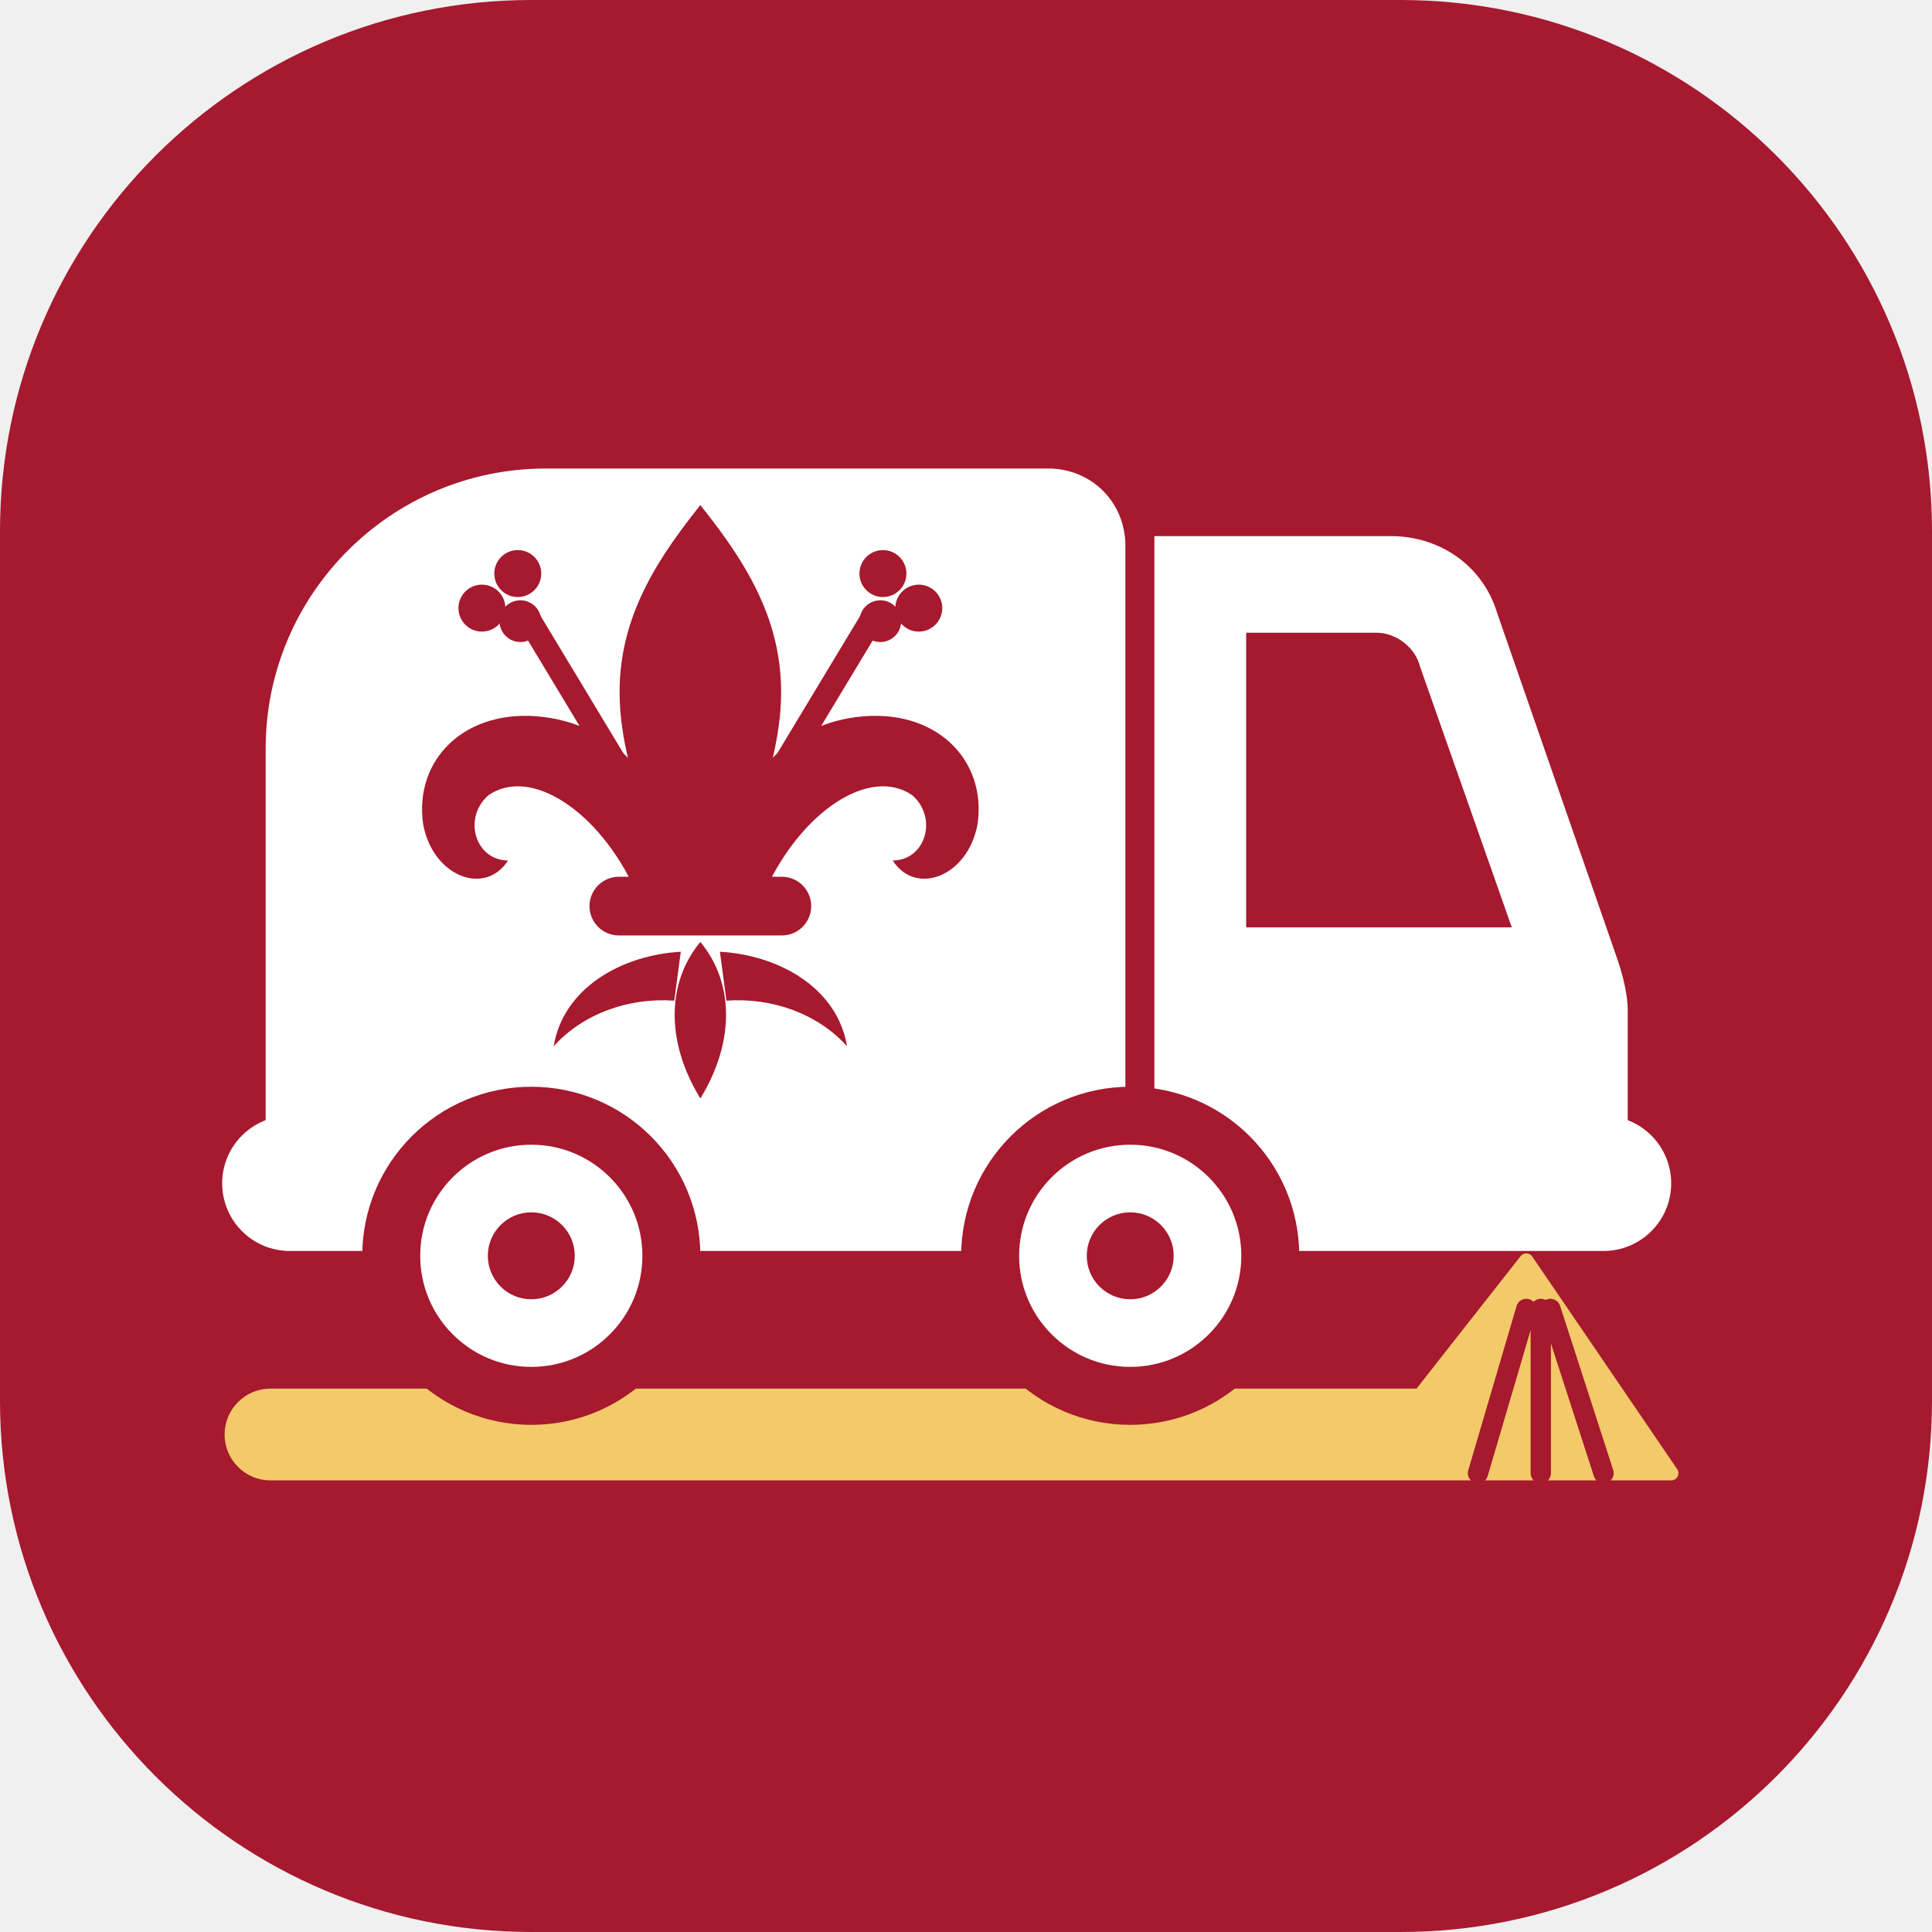
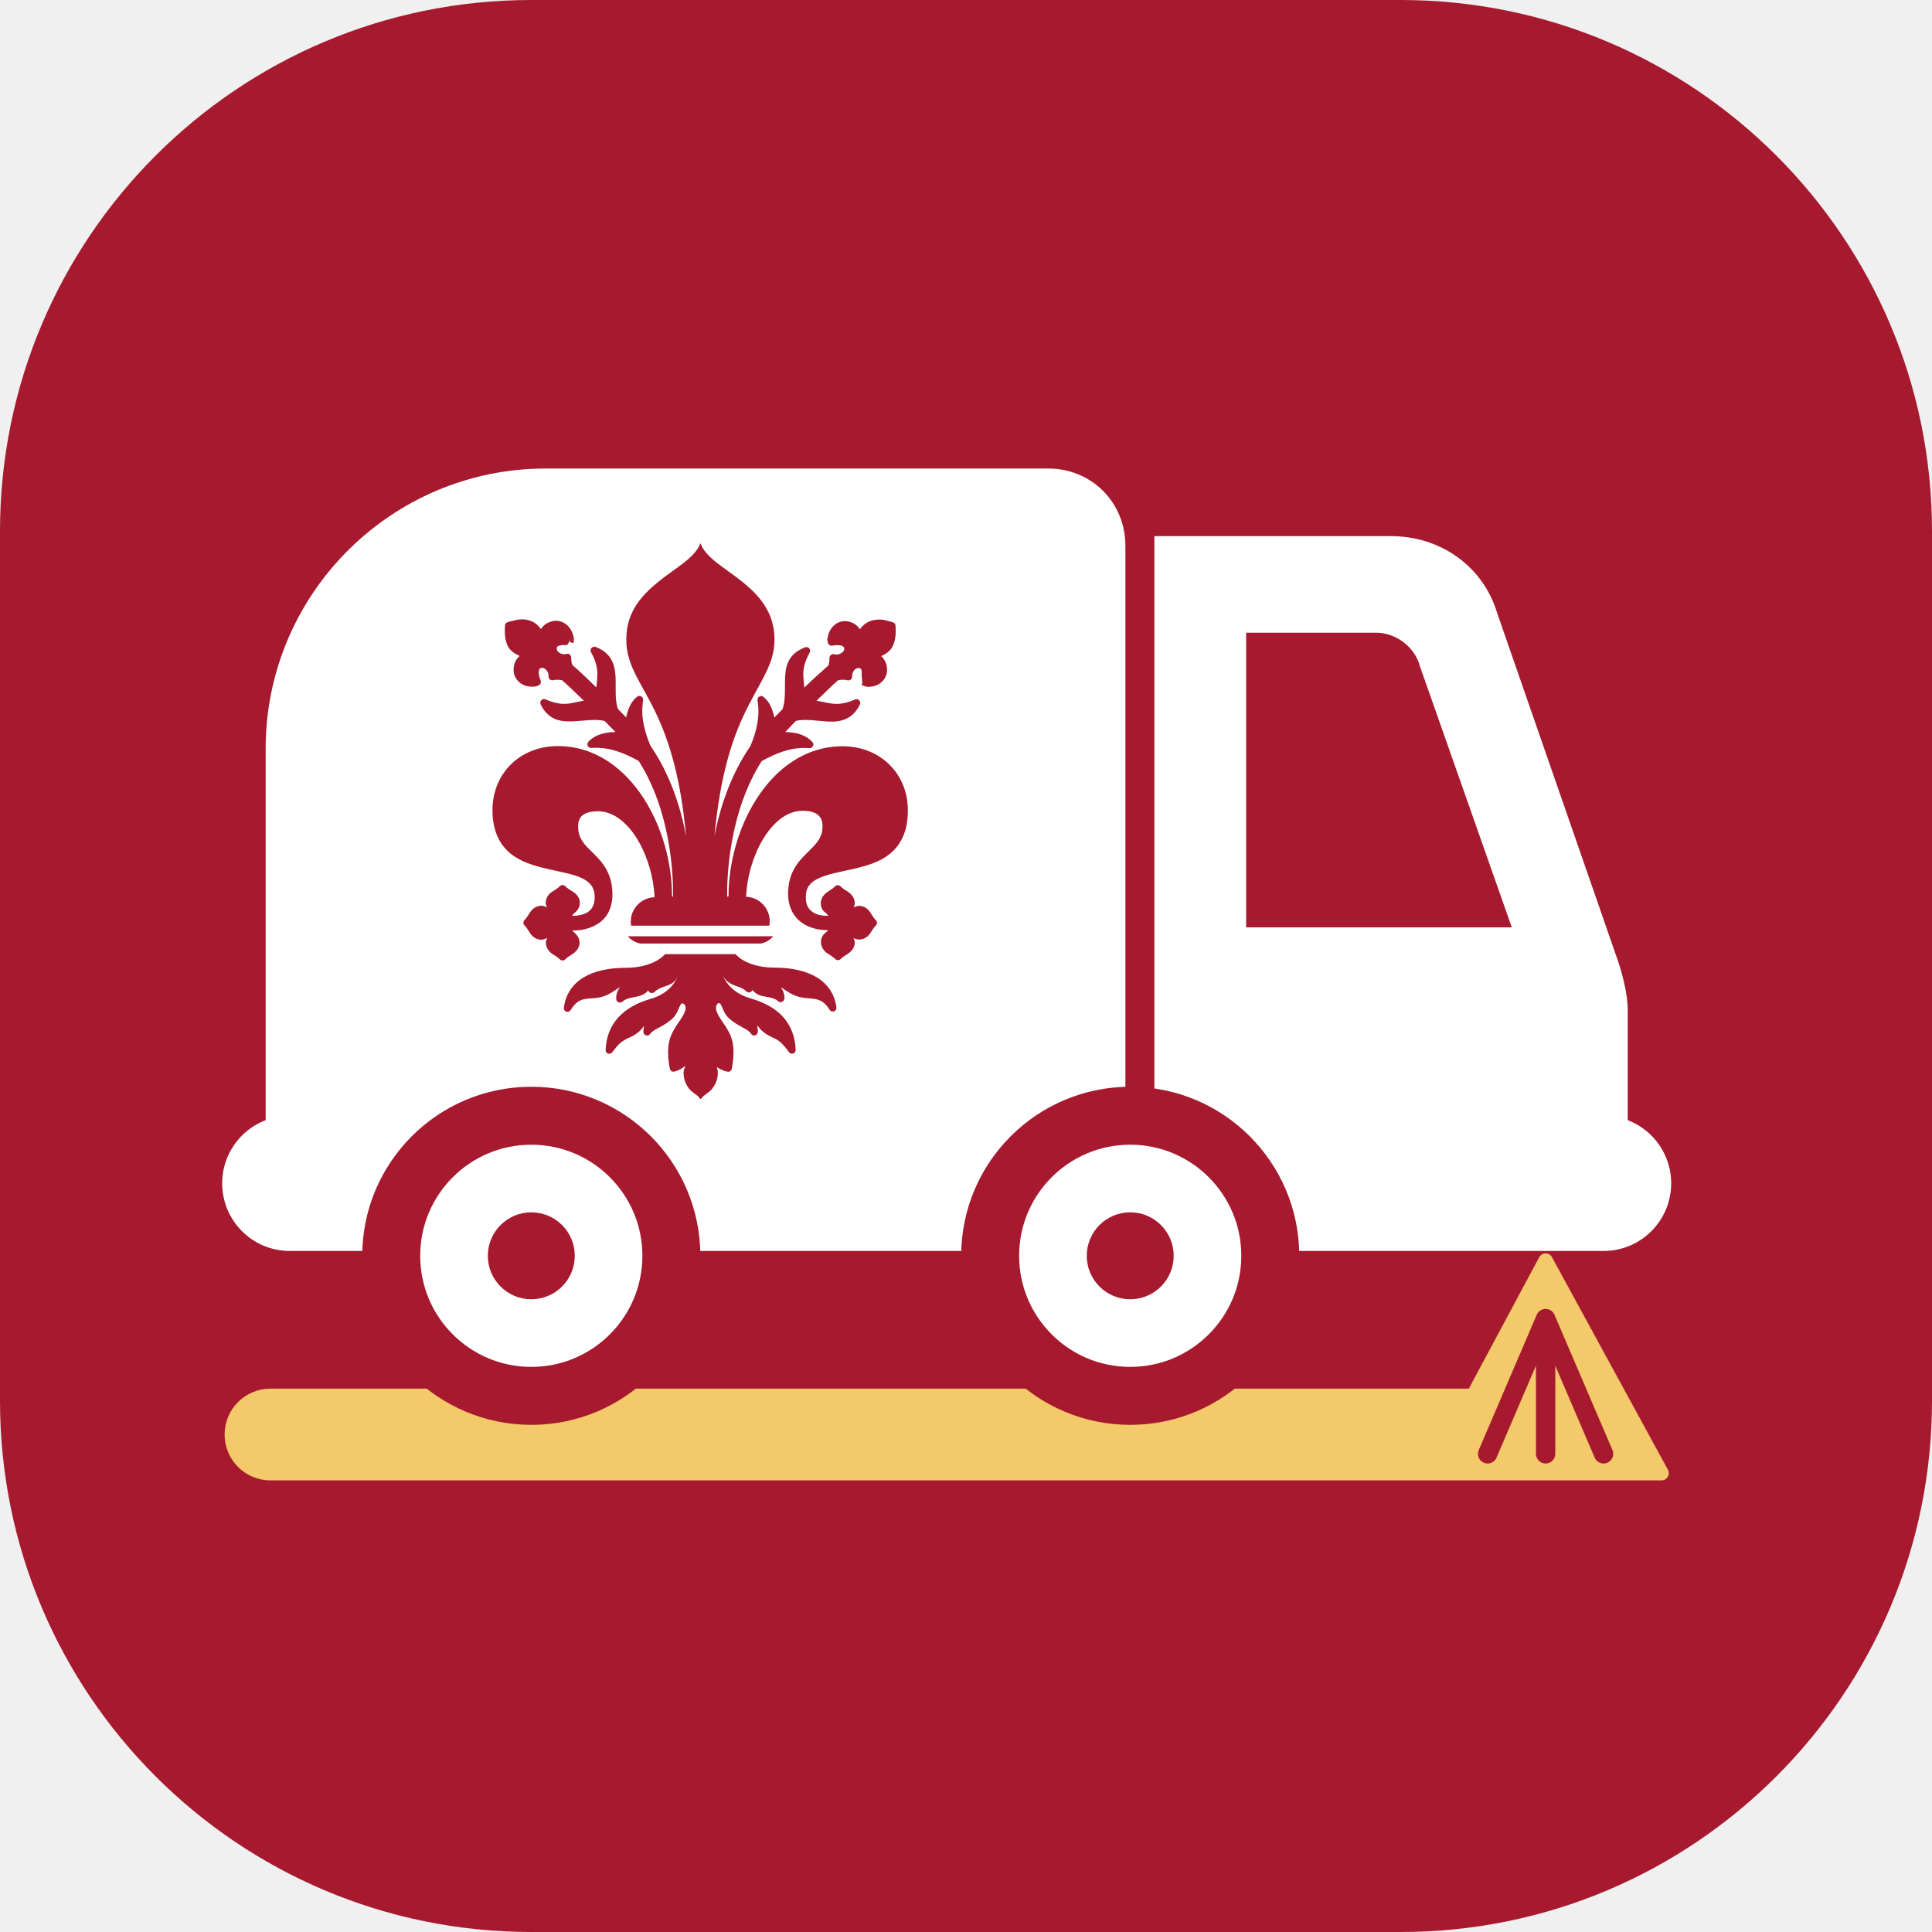
<svg xmlns="http://www.w3.org/2000/svg" viewBox="0 0 40 40">
  <rect width="40" height="40" rx="11" fill="#a6192e" />
  <g transform="translate(0 -1.3)">
-     <path d="M5.6 30.2H29.4L31.6 27.4L34.6 31.8H5.6A.8 .8 0 0 1 5.6 30.2Z" fill="#f3c969" stroke="#f3c969" stroke-width=".3" stroke-linejoin="round" />
-     <path d="M30.6 31.8l1-3.4M31.9 31.8v-3.4M33.2 31.8l-1.1-3.4" stroke="#a6192e" stroke-width=".42" stroke-linecap="round" />
+     <path d="M5.6 30.2H30.5L32 27.4L34.4 31.8H5.6A.8 .8 0 0 1 5.6 30.2Z" fill="#f3c969" stroke="#f3c969" stroke-width=".3" stroke-linejoin="round" />
+     <path d="M32 28.6L30.8 31.4M32 28.6V31.4M32 28.6L33.2 31.4" stroke="#a6192e" stroke-width=".4" stroke-linecap="round" />
    <g fill="#fff">
      <path d="M5.5 26V16.8c0-3.2 2.6-5.8 5.8-5.8h10.4c.9 0 1.6.7 1.6 1.6V26z" />
      <path d="M23.9 12.4h4.9c1 0 1.9.6 2.2 1.6l2.5 7.2c.1.3.2.7.2 1V26h-9.8z" />
      <rect x="4.6" y="24.4" width="30" height="2.8" rx="1.4" />
    </g>
    <path d="M25.8 14.4h2.7c.4 0 .8.3.9.7l1.9 5.4h-5.5z" fill="#a6192e" />
    <g fill="#fff" stroke="#a6192e" stroke-width="1.2">
      <circle cx="11" cy="27.3" r="2.9" />
      <circle cx="23.4" cy="27.3" r="2.9" />
    </g>
    <g fill="#a6192e">
      <circle cx="11" cy="27.3" r=".9" />
      <circle cx="23.4" cy="27.3" r=".9" />
    </g>
-     <g transform="translate(14.5 17.9) scale(.135) translate(-50 -48.5)" fill="#a6192e">
-       <path d="M53 62C54 47 62 37 74 35.5C86 34 94 42 92.5 52C91 60 83 63 79.5 57.5C84.5 57.5 86.5 51 82.5 47.5C76 43 65.5 50 60 62Z" />
-       <path d="M55.5 55L76 21" fill="none" stroke="#a6192e" stroke-width="3.6" stroke-linecap="round" />
-       <circle cx="78" cy="13.5" r="3.6" />
-       <circle cx="83.5" cy="18.8" r="3.6" />
-       <circle cx="77.6" cy="20.8" r="3.2" />
-       <path d="M53 71.5C62 72 71 77 72.5 86C68 81 61 78.5 54 79Z" />
-       <g transform="matrix(-1 0 0 1 100 0)">
-         <path d="M53 62C54 47 62 37 74 35.5C86 34 94 42 92.5 52C91 60 83 63 79.5 57.5C84.5 57.5 86.5 51 82.5 47.5C76 43 65.5 50 60 62Z" />
-         <path d="M55.5 55L76 21" fill="none" stroke="#a6192e" stroke-width="3.6" stroke-linecap="round" />
-         <circle cx="78" cy="13.5" r="3.6" />
-         <circle cx="83.5" cy="18.8" r="3.6" />
-         <circle cx="77.6" cy="20.8" r="3.2" />
-         <path d="M53 71.5C62 72 71 77 72.5 86C68 81 61 78.5 54 79Z" />
-       </g>
-       <path d="M50 3C58 13 64 23 62 37C60.5 48 55.5 56 53 62H47C44.5 56 39.5 48 38 37C36 23 42 13 50 3Z" />
-       <rect x="33" y="60" width="34" height="9" rx="4.5" />
-       <path d="M50 70C55 76 55.5 85 50 94C44.5 85 45 76 50 70Z" />
+     <g transform="translate(14.5 18.3) scale(0.01667) translate(-374.03 -390.98)" fill="#a6192e">
+       <path transform="translate(0,-177.6378) matrix(19.17221,0,0,19.17221,22142.039,-6797.118)" d="m -1135.41,402.18 c -0.11,-0.22 -0.52,-0.4 -0.71,-0.65 -0.19,-0.25 -0.36,-0.58 -0.36,-1.03 0,-0.18 0.06,-0.32 0.12,-0.46 -0.23,0.18 -0.47,0.32 -0.74,0.38 -0.13,0.02 -0.25,-0.07 -0.27,-0.19 0,0 -0.07,-0.3 -0.1,-0.71 -0.03,-0.41 -0.02,-0.94 0.16,-1.39 0.17,-0.43 0.42,-0.78 0.63,-1.08 0.2,-0.3 0.33,-0.55 0.33,-0.73 0,-0.13 -0.03,-0.2 -0.07,-0.25 -0.04,-0.05 -0.1,-0.07 -0.16,-0.07 -0.03,0 -0.02,-0.02 -0.05,0.02 -0.03,0.03 -0.07,0.11 -0.12,0.21 -0.09,0.2 -0.19,0.5 -0.44,0.74 -0.33,0.3 -0.65,0.47 -0.91,0.61 -0.26,0.14 -0.44,0.24 -0.55,0.4 -0.06,0.08 -0.15,0.12 -0.25,0.09 -0.1,-0.02 -0.17,-0.1 -0.18,-0.19 -0.01,-0.16 0.02,-0.29 0.04,-0.43 -0.11,0.16 -0.24,0.32 -0.47,0.49 -0.31,0.23 -0.57,0.29 -0.78,0.42 -0.22,0.12 -0.45,0.31 -0.81,0.8 -0.06,0.09 -0.17,0.12 -0.27,0.09 -0.1,-0.03 -0.17,-0.13 -0.16,-0.23 0.03,-0.84 0.31,-1.55 0.81,-2.1 0.5,-0.56 1.22,-0.96 2.09,-1.21 1.03,-0.3 1.51,-0.88 1.78,-1.46 -0.08,0.13 -0.14,0.26 -0.29,0.38 -0.21,0.17 -0.44,0.23 -0.65,0.3 -0.2,0.07 -0.38,0.15 -0.58,0.33 -0.06,0.06 -0.15,0.08 -0.23,0.06 -0.08,-0.02 -0.15,-0.09 -0.17,-0.17 -0.08,0.09 -0.15,0.17 -0.26,0.23 -0.26,0.16 -0.55,0.19 -0.8,0.24 -0.25,0.05 -0.45,0.12 -0.61,0.26 -0.07,0.06 -0.16,0.08 -0.25,0.05 -0.09,-0.03 -0.14,-0.11 -0.15,-0.2 -0.03,-0.28 0.07,-0.55 0.24,-0.79 0,0 -0.01,0.01 -0.02,0.01 -0.31,0.2 -0.62,0.45 -1.04,0.59 -0.43,0.15 -0.83,0.11 -1.18,0.17 -0.34,0.06 -0.63,0.19 -0.95,0.71 -0.06,0.1 -0.18,0.15 -0.29,0.11 -0.11,-0.04 -0.18,-0.16 -0.15,-0.28 0.11,-0.82 0.54,-1.48 1.23,-1.91 0.69,-0.43 1.64,-0.65 2.81,-0.65 0.63,0 1.3,-0.12 1.86,-0.4 0.44,-0.22 0.79,-0.57 1.05,-1 l -1.04,0 c -0.88,0 -1.58,-0.72 -1.58,-1.6 0,-0.85 0.69,-1.54 1.54,-1.57 -0.05,-1.24 -0.44,-2.61 -1.07,-3.68 -0.67,-1.13 -1.58,-1.89 -2.6,-1.89 -0.43,0 -0.76,0.09 -0.97,0.24 -0.21,0.16 -0.31,0.38 -0.31,0.77 0,0.41 0.12,0.7 0.3,0.97 0.19,0.27 0.45,0.51 0.73,0.79 0.57,0.56 1.19,1.28 1.19,2.61 0,0.64 -0.18,1.13 -0.46,1.48 -0.28,0.35 -0.66,0.56 -1.02,0.69 -0.47,0.16 -0.84,0.18 -1.11,0.17 0,0 0,0.01 0,0.01 0.03,0.06 0.09,0.09 0.14,0.15 0.12,0.1 0.32,0.31 0.32,0.63 0,0.33 -0.21,0.56 -0.4,0.7 -0.19,0.14 -0.38,0.23 -0.53,0.39 -0.09,0.09 -0.24,0.09 -0.34,0 -0.15,-0.16 -0.35,-0.25 -0.54,-0.39 -0.19,-0.14 -0.37,-0.38 -0.37,-0.71 0,-0.12 0.06,-0.21 0.09,-0.3 -0.1,0.06 -0.24,0.12 -0.4,0.12 -0.33,0 -0.57,-0.21 -0.7,-0.4 -0.13,-0.19 -0.22,-0.38 -0.38,-0.53 -0.09,-0.09 -0.09,-0.24 0,-0.34 0.16,-0.15 0.25,-0.34 0.39,-0.54 0.14,-0.19 0.38,-0.39 0.71,-0.39 0.15,0 0.26,0.06 0.37,0.11 -0.04,-0.09 -0.09,-0.18 -0.09,-0.3 0,-0.33 0.2,-0.57 0.39,-0.7 0.19,-0.13 0.38,-0.22 0.53,-0.38 0.09,-0.09 0.24,-0.09 0.34,0 0.15,0.16 0.34,0.25 0.54,0.39 0.2,0.13 0.41,0.37 0.41,0.7 0,0.17 -0.06,0.32 -0.13,0.42 -0.07,0.11 -0.15,0.17 -0.21,0.22 -0.07,0.06 -0.12,0.11 -0.16,0.19 0.18,0.01 0.41,-0.01 0.66,-0.08 0.22,-0.06 0.42,-0.17 0.56,-0.34 0.14,-0.17 0.24,-0.4 0.24,-0.78 0,-0.34 -0.08,-0.58 -0.23,-0.78 -0.15,-0.2 -0.36,-0.35 -0.65,-0.48 -0.57,-0.26 -1.4,-0.39 -2.24,-0.59 -0.84,-0.2 -1.71,-0.45 -2.38,-1.02 -0.67,-0.57 -1.12,-1.45 -1.12,-2.77 0,-2.42 1.83,-4.16 4.24,-4.15 2.41,0 4.3,1.44 5.56,3.39 1.21,1.88 1.84,4.23 1.83,6.35 l 0.07,0.01 c 0.01,-1.44 -0.14,-5.51 -2.23,-8.79 -0.92,-0.5 -1.9,-0.93 -3.08,-0.84 -0.1,0 -0.18,-0.05 -0.22,-0.14 -0.04,-0.09 -0.02,-0.19 0.04,-0.26 0.41,-0.44 1,-0.62 1.76,-0.63 -0.24,-0.25 -0.48,-0.49 -0.71,-0.72 -0.62,-0.15 -1.37,0 -2.11,0.03 -0.38,0.01 -0.77,-0.01 -1.13,-0.17 -0.36,-0.16 -0.67,-0.46 -0.9,-0.93 -0.04,-0.09 -0.03,-0.2 0.04,-0.27 0.07,-0.07 0.17,-0.1 0.27,-0.06 0.76,0.33 1.24,0.33 1.67,0.25 0.26,-0.05 0.54,-0.12 0.82,-0.16 -0.52,-0.5 -1.01,-0.98 -1.4,-1.32 -0.18,-0.04 -0.35,-0.06 -0.59,-0.01 -0.07,0.02 -0.15,0 -0.21,-0.05 -0.06,-0.05 -0.09,-0.12 -0.09,-0.2 0.02,-0.34 -0.26,-0.56 -0.4,-0.55 -0.14,0.01 -0.16,0.04 -0.19,0.09 -0.03,0.05 -0.05,0.15 -0.04,0.26 0.01,0.23 0.12,0.47 0.12,0.47 0.04,0.1 0.01,0.22 -0.08,0.28 -0.14,0.11 -0.29,0.12 -0.46,0.12 -0.17,0 -0.34,-0.02 -0.52,-0.09 -0.36,-0.14 -0.72,-0.52 -0.69,-1.07 0.02,-0.41 0.2,-0.66 0.39,-0.83 -0.33,-0.15 -0.61,-0.34 -0.75,-0.61 -0.22,-0.42 -0.23,-0.92 -0.2,-1.37 0.01,-0.1 0.08,-0.19 0.18,-0.21 0.26,-0.07 0.56,-0.17 0.87,-0.18 0.32,-0.01 0.64,0.07 0.92,0.26 0.13,0.09 0.25,0.22 0.36,0.37 0.13,-0.21 0.33,-0.4 0.7,-0.5 0.53,-0.14 0.95,0.13 1.18,0.45 0.11,0.16 0.18,0.34 0.22,0.5 0.04,0.16 0.06,0.31 -0.02,0.47 l -0.22,-0.1 0.06,-0.23 c 0,0 -0.16,0.46 -0.26,0.45 -0.1,-0.01 -0.22,-0.01 -0.34,0 -0.11,0.02 -0.21,0.05 -0.25,0.09 -0.04,0.04 -0.06,0.07 -0.04,0.2 0.02,0.14 0.3,0.37 0.63,0.28 0.07,-0.02 0.15,-0.01 0.21,0.04 0.06,0.05 0.09,0.12 0.09,0.19 0,0.19 0.02,0.34 0.07,0.48 0.43,0.37 0.98,0.89 1.56,1.46 0.03,-0.25 0.05,-0.5 0.06,-0.75 0.02,-0.41 -0.04,-0.88 -0.41,-1.54 -0.05,-0.09 -0.03,-0.2 0.04,-0.27 0.07,-0.07 0.17,-0.1 0.27,-0.06 0.49,0.18 0.81,0.47 1,0.8 0.19,0.34 0.26,0.72 0.28,1.1 0.04,0.75 -0.06,1.51 0.16,2.12 0.17,0.17 0.35,0.35 0.53,0.54 0.12,-0.56 0.32,-1.04 0.71,-1.34 0.08,-0.06 0.18,-0.07 0.27,-0.02 0.08,0.05 0.13,0.14 0.12,0.24 -0.18,1.1 0.1,2.05 0.47,2.95 1.3,1.89 1.97,4.03 2.31,5.87 -0.34,-3.79 -1.1,-6.12 -1.85,-7.76 -0.5,-1.09 -1,-1.88 -1.38,-2.63 -0.38,-0.75 -0.65,-1.49 -0.64,-2.37 0,-1.8 1.03,-2.88 2.09,-3.74 1.06,-0.86 2.38,-1.54 2.71,-2.49 0.33,0.95 1.64,1.64 2.71,2.5 1.06,0.86 2.09,1.95 2.09,3.75 0,0.89 -0.28,1.6 -0.66,2.35 -0.38,0.76 -0.88,1.56 -1.38,2.65 -0.76,1.64 -1.5,3.96 -1.85,7.74 0.35,-1.84 1.04,-3.97 2.34,-5.86 0,-0.01 0,-0.01 0,-0.01 0.37,-0.9 0.63,-1.84 0.45,-2.93 -0.02,-0.1 0.03,-0.2 0.11,-0.25 0.09,-0.05 0.19,-0.05 0.27,0.02 0.39,0.3 0.59,0.78 0.71,1.34 0.18,-0.19 0.36,-0.37 0.53,-0.54 0.22,-0.61 0.13,-1.37 0.17,-2.12 0.02,-0.38 0.08,-0.76 0.28,-1.1 0.2,-0.34 0.53,-0.61 1.02,-0.79 0.09,-0.03 0.2,-0.01 0.26,0.07 0.06,0.07 0.08,0.18 0.03,0.27 -0.37,0.67 -0.43,1.11 -0.41,1.52 0.01,0.24 0.03,0.5 0.06,0.75 0.58,-0.56 1.13,-1.06 1.56,-1.43 0.05,-0.15 0.07,-0.3 0.07,-0.5 0,-0.07 0.04,-0.14 0.1,-0.19 0.06,-0.04 0.14,-0.06 0.21,-0.04 0.32,0.09 0.62,-0.15 0.64,-0.29 0.02,-0.14 -0.01,-0.16 -0.05,-0.2 -0.04,-0.04 -0.12,-0.08 -0.23,-0.09 -0.22,-0.03 -0.49,0.02 -0.49,0.02 -0.1,0.02 -0.21,-0.03 -0.26,-0.13 -0.08,-0.16 -0.06,-0.32 -0.02,-0.48 0.03,-0.16 0.1,-0.33 0.21,-0.49 0.22,-0.32 0.64,-0.59 1.17,-0.45 0.36,0.1 0.56,0.29 0.69,0.49 0.11,-0.15 0.24,-0.28 0.37,-0.37 0.29,-0.2 0.61,-0.26 0.92,-0.26 0.31,0.01 0.6,0.11 0.85,0.18 0.1,0.03 0.16,0.11 0.17,0.21 0.03,0.45 0.02,0.94 -0.2,1.37 -0.14,0.27 -0.4,0.46 -0.73,0.61 0.19,0.17 0.35,0.42 0.38,0.82 0.03,0.55 -0.32,0.92 -0.68,1.07 -0.18,0.07 -0.36,0.1 -0.53,0.1 -0.14,0 -0.25,-0.04 -0.37,-0.1 -0.03,-0.01 -0.06,0 -0.09,-0.02 l 0.07,-0.1 c -0.01,-0.14 -0.05,-0.48 -0.04,-0.67 0.01,-0.11 -0.01,-0.21 -0.04,-0.25 -0.03,-0.05 -0.06,-0.07 -0.19,-0.08 -0.14,-0.01 -0.41,0.21 -0.39,0.55 0,0.07 -0.03,0.14 -0.08,0.19 -0.05,0.05 -0.13,0.07 -0.2,0.06 -0.24,-0.06 -0.45,-0.05 -0.64,0 -0.39,0.34 -0.87,0.82 -1.39,1.32 0.29,0.05 0.56,0.11 0.83,0.16 0.43,0.08 0.91,0.09 1.67,-0.24 0.09,-0.04 0.2,-0.02 0.27,0.06 0.07,0.07 0.09,0.18 0.04,0.27 -0.23,0.47 -0.55,0.77 -0.91,0.93 -0.36,0.16 -0.73,0.19 -1.11,0.17 -0.74,-0.03 -1.5,-0.2 -2.13,-0.04 -0.22,0.22 -0.45,0.47 -0.68,0.72 0.75,0.01 1.35,0.2 1.75,0.64 0.07,0.07 0.09,0.18 0.04,0.27 -0.04,0.09 -0.14,0.14 -0.24,0.13 -1.19,-0.09 -2.16,0.34 -3.08,0.84 -2.08,3.27 -2.25,7.33 -2.24,8.78 l 0.09,-0.01 c 0,-2.12 0.62,-4.47 1.83,-6.34 1.25,-1.95 3.15,-3.39 5.56,-3.39 2.42,0 4.24,1.76 4.23,4.17 0,1.32 -0.45,2.2 -1.12,2.76 -0.67,0.57 -1.54,0.81 -2.38,1.01 -0.84,0.19 -1.66,0.33 -2.23,0.59 -0.29,0.13 -0.51,0.28 -0.66,0.48 -0.15,0.19 -0.22,0.43 -0.22,0.78 0,0.37 0.09,0.6 0.24,0.77 0.14,0.17 0.35,0.29 0.56,0.35 0.24,0.07 0.47,0.07 0.65,0.07 -0.03,-0.07 -0.09,-0.12 -0.15,-0.18 -0.06,-0.05 -0.15,-0.1 -0.22,-0.21 -0.07,-0.11 -0.11,-0.26 -0.11,-0.43 0,-0.33 0.21,-0.56 0.4,-0.7 0.19,-0.14 0.38,-0.23 0.53,-0.39 0.09,-0.09 0.24,-0.09 0.34,0 0.15,0.16 0.34,0.25 0.54,0.39 0.19,0.14 0.39,0.38 0.39,0.71 0,0.11 -0.04,0.18 -0.07,0.27 0.1,-0.05 0.22,-0.1 0.36,-0.1 0.33,0 0.57,0.21 0.7,0.4 0.13,0.19 0.22,0.38 0.38,0.53 0.09,0.09 0.09,0.24 0,0.34 -0.16,0.15 -0.25,0.33 -0.38,0.52 -0.13,0.19 -0.37,0.39 -0.7,0.39 -0.16,0 -0.28,-0.04 -0.38,-0.1 0.04,0.09 0.09,0.17 0.09,0.28 0,0.33 -0.2,0.57 -0.39,0.7 -0.19,0.14 -0.38,0.23 -0.53,0.39 -0.09,0.09 -0.24,0.09 -0.34,0 -0.15,-0.16 -0.34,-0.25 -0.54,-0.39 -0.19,-0.14 -0.39,-0.38 -0.39,-0.71 0,-0.16 0.04,-0.31 0.11,-0.41 0.07,-0.11 0.15,-0.17 0.21,-0.22 0.06,-0.05 0.1,-0.09 0.13,-0.15 -0.27,0 -0.65,-0.01 -1.11,-0.18 -0.36,-0.13 -0.72,-0.34 -1,-0.7 -0.28,-0.35 -0.47,-0.85 -0.47,-1.48 0,-1.33 0.62,-2.04 1.19,-2.6 0.28,-0.28 0.54,-0.53 0.73,-0.79 0.19,-0.27 0.31,-0.56 0.31,-0.97 0,-0.39 -0.12,-0.61 -0.33,-0.77 -0.21,-0.16 -0.53,-0.24 -0.96,-0.24 -1.02,0 -1.93,0.76 -2.6,1.9 -0.63,1.07 -1.01,2.43 -1.06,3.67 0.85,0.03 1.53,0.73 1.53,1.59 0,0.88 -0.73,1.6 -1.6,1.6 l -1.02,0 c 0.26,0.43 0.6,0.78 1.04,1 0.56,0.28 1.24,0.4 1.88,0.4 1.17,0 2.11,0.23 2.8,0.66 0.69,0.44 1.12,1.1 1.22,1.92 0.01,0.11 -0.05,0.22 -0.16,0.25 -0.1,0.04 -0.22,0 -0.28,-0.1 -0.32,-0.51 -0.62,-0.64 -0.96,-0.7 -0.34,-0.06 -0.74,-0.03 -1.17,-0.18 -0.42,-0.14 -0.72,-0.39 -1.03,-0.58 0.16,0.23 0.25,0.48 0.23,0.75 -0.01,0.09 -0.07,0.17 -0.16,0.2 -0.09,0.03 -0.19,0.01 -0.25,-0.05 -0.15,-0.14 -0.35,-0.2 -0.6,-0.25 -0.25,-0.05 -0.53,-0.07 -0.79,-0.23 -0.11,-0.06 -0.19,-0.15 -0.27,-0.24 -0.03,0.08 -0.09,0.13 -0.17,0.15 -0.08,0.02 -0.16,0 -0.22,-0.06 -0.19,-0.18 -0.38,-0.25 -0.58,-0.32 -0.2,-0.07 -0.42,-0.14 -0.63,-0.31 -0.17,-0.13 -0.26,-0.29 -0.34,-0.43 0.26,0.59 0.77,1.21 1.84,1.52 0.87,0.25 1.59,0.64 2.09,1.2 0.5,0.56 0.78,1.27 0.81,2.11 0.01,0.11 -0.05,0.22 -0.16,0.25 -0.1,0.04 -0.22,0 -0.28,-0.1 -0.36,-0.49 -0.59,-0.69 -0.8,-0.81 -0.21,-0.12 -0.46,-0.19 -0.77,-0.42 -0.24,-0.17 -0.37,-0.35 -0.49,-0.51 0.02,0.15 0.06,0.29 0.05,0.45 -0.01,0.1 -0.08,0.19 -0.18,0.22 -0.1,0.03 -0.21,-0.02 -0.26,-0.11 -0.11,-0.17 -0.29,-0.27 -0.55,-0.41 -0.26,-0.14 -0.58,-0.31 -0.9,-0.61 -0.25,-0.23 -0.35,-0.53 -0.44,-0.73 -0.04,-0.1 -0.09,-0.17 -0.11,-0.2 -0.03,-0.03 -0.02,-0.03 -0.05,-0.03 -0.07,0 -0.11,0.02 -0.15,0.07 -0.04,0.05 -0.07,0.13 -0.07,0.26 0,0.19 0.12,0.42 0.32,0.73 0.2,0.3 0.47,0.66 0.64,1.09 0.18,0.45 0.19,0.97 0.16,1.39 -0.03,0.41 -0.1,0.72 -0.1,0.72 -0.03,0.13 -0.15,0.21 -0.28,0.18 -0.25,-0.05 -0.49,-0.16 -0.7,-0.31 0.05,0.12 0.08,0.25 0.08,0.39 0,0.45 -0.18,0.78 -0.37,1.03 -0.19,0.25 -0.6,0.43 -0.71,0.65 z" />
+       <path transform="translate(0,-177.6378) matrix(19.17221,0,0,19.17221,22142.039,-6797.118) translate(17.36328,-12.52046) matrix(0.2645833,0,0,0.2645833,0,-303)" d="m -4376.81,2671.47 c 0.75,2.28 2.73,3.99 5.15,4.38 h 29.65 c 2.43,-0.38 4.4,-2.09 5.15,-4.38 z" stroke="#fff" stroke-width="2.6" />
    </g>
  </g>
</svg>
